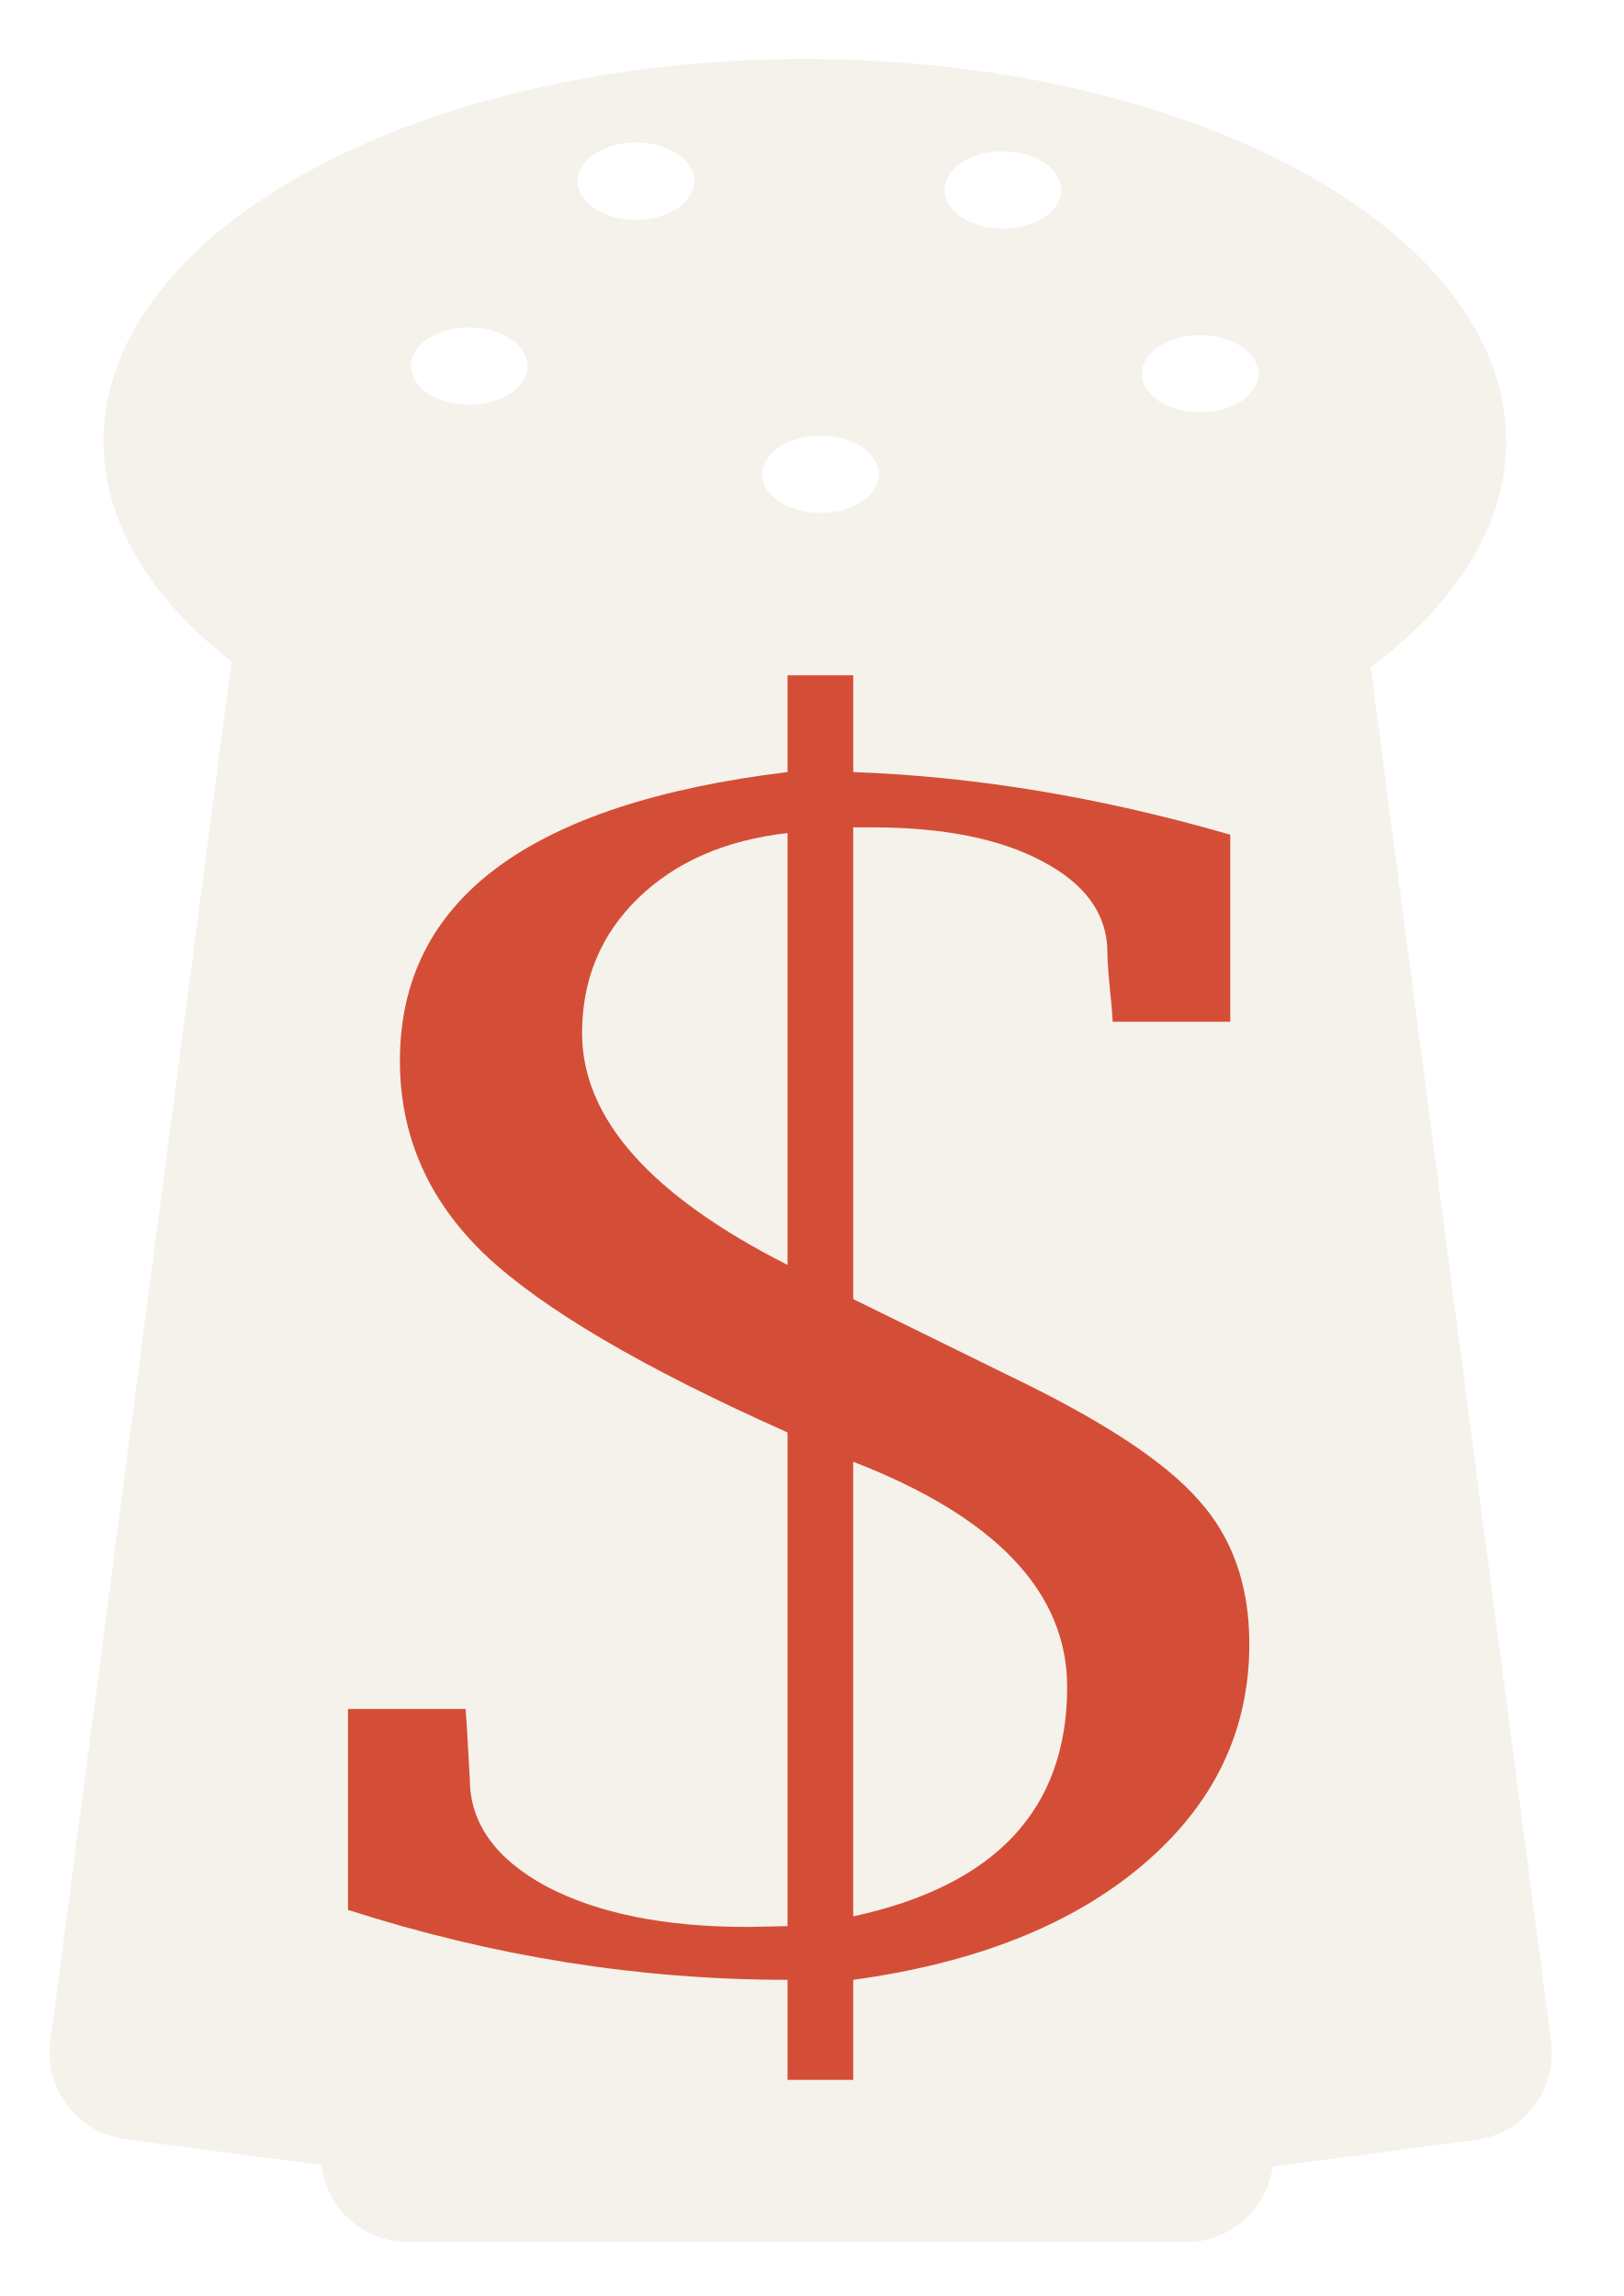
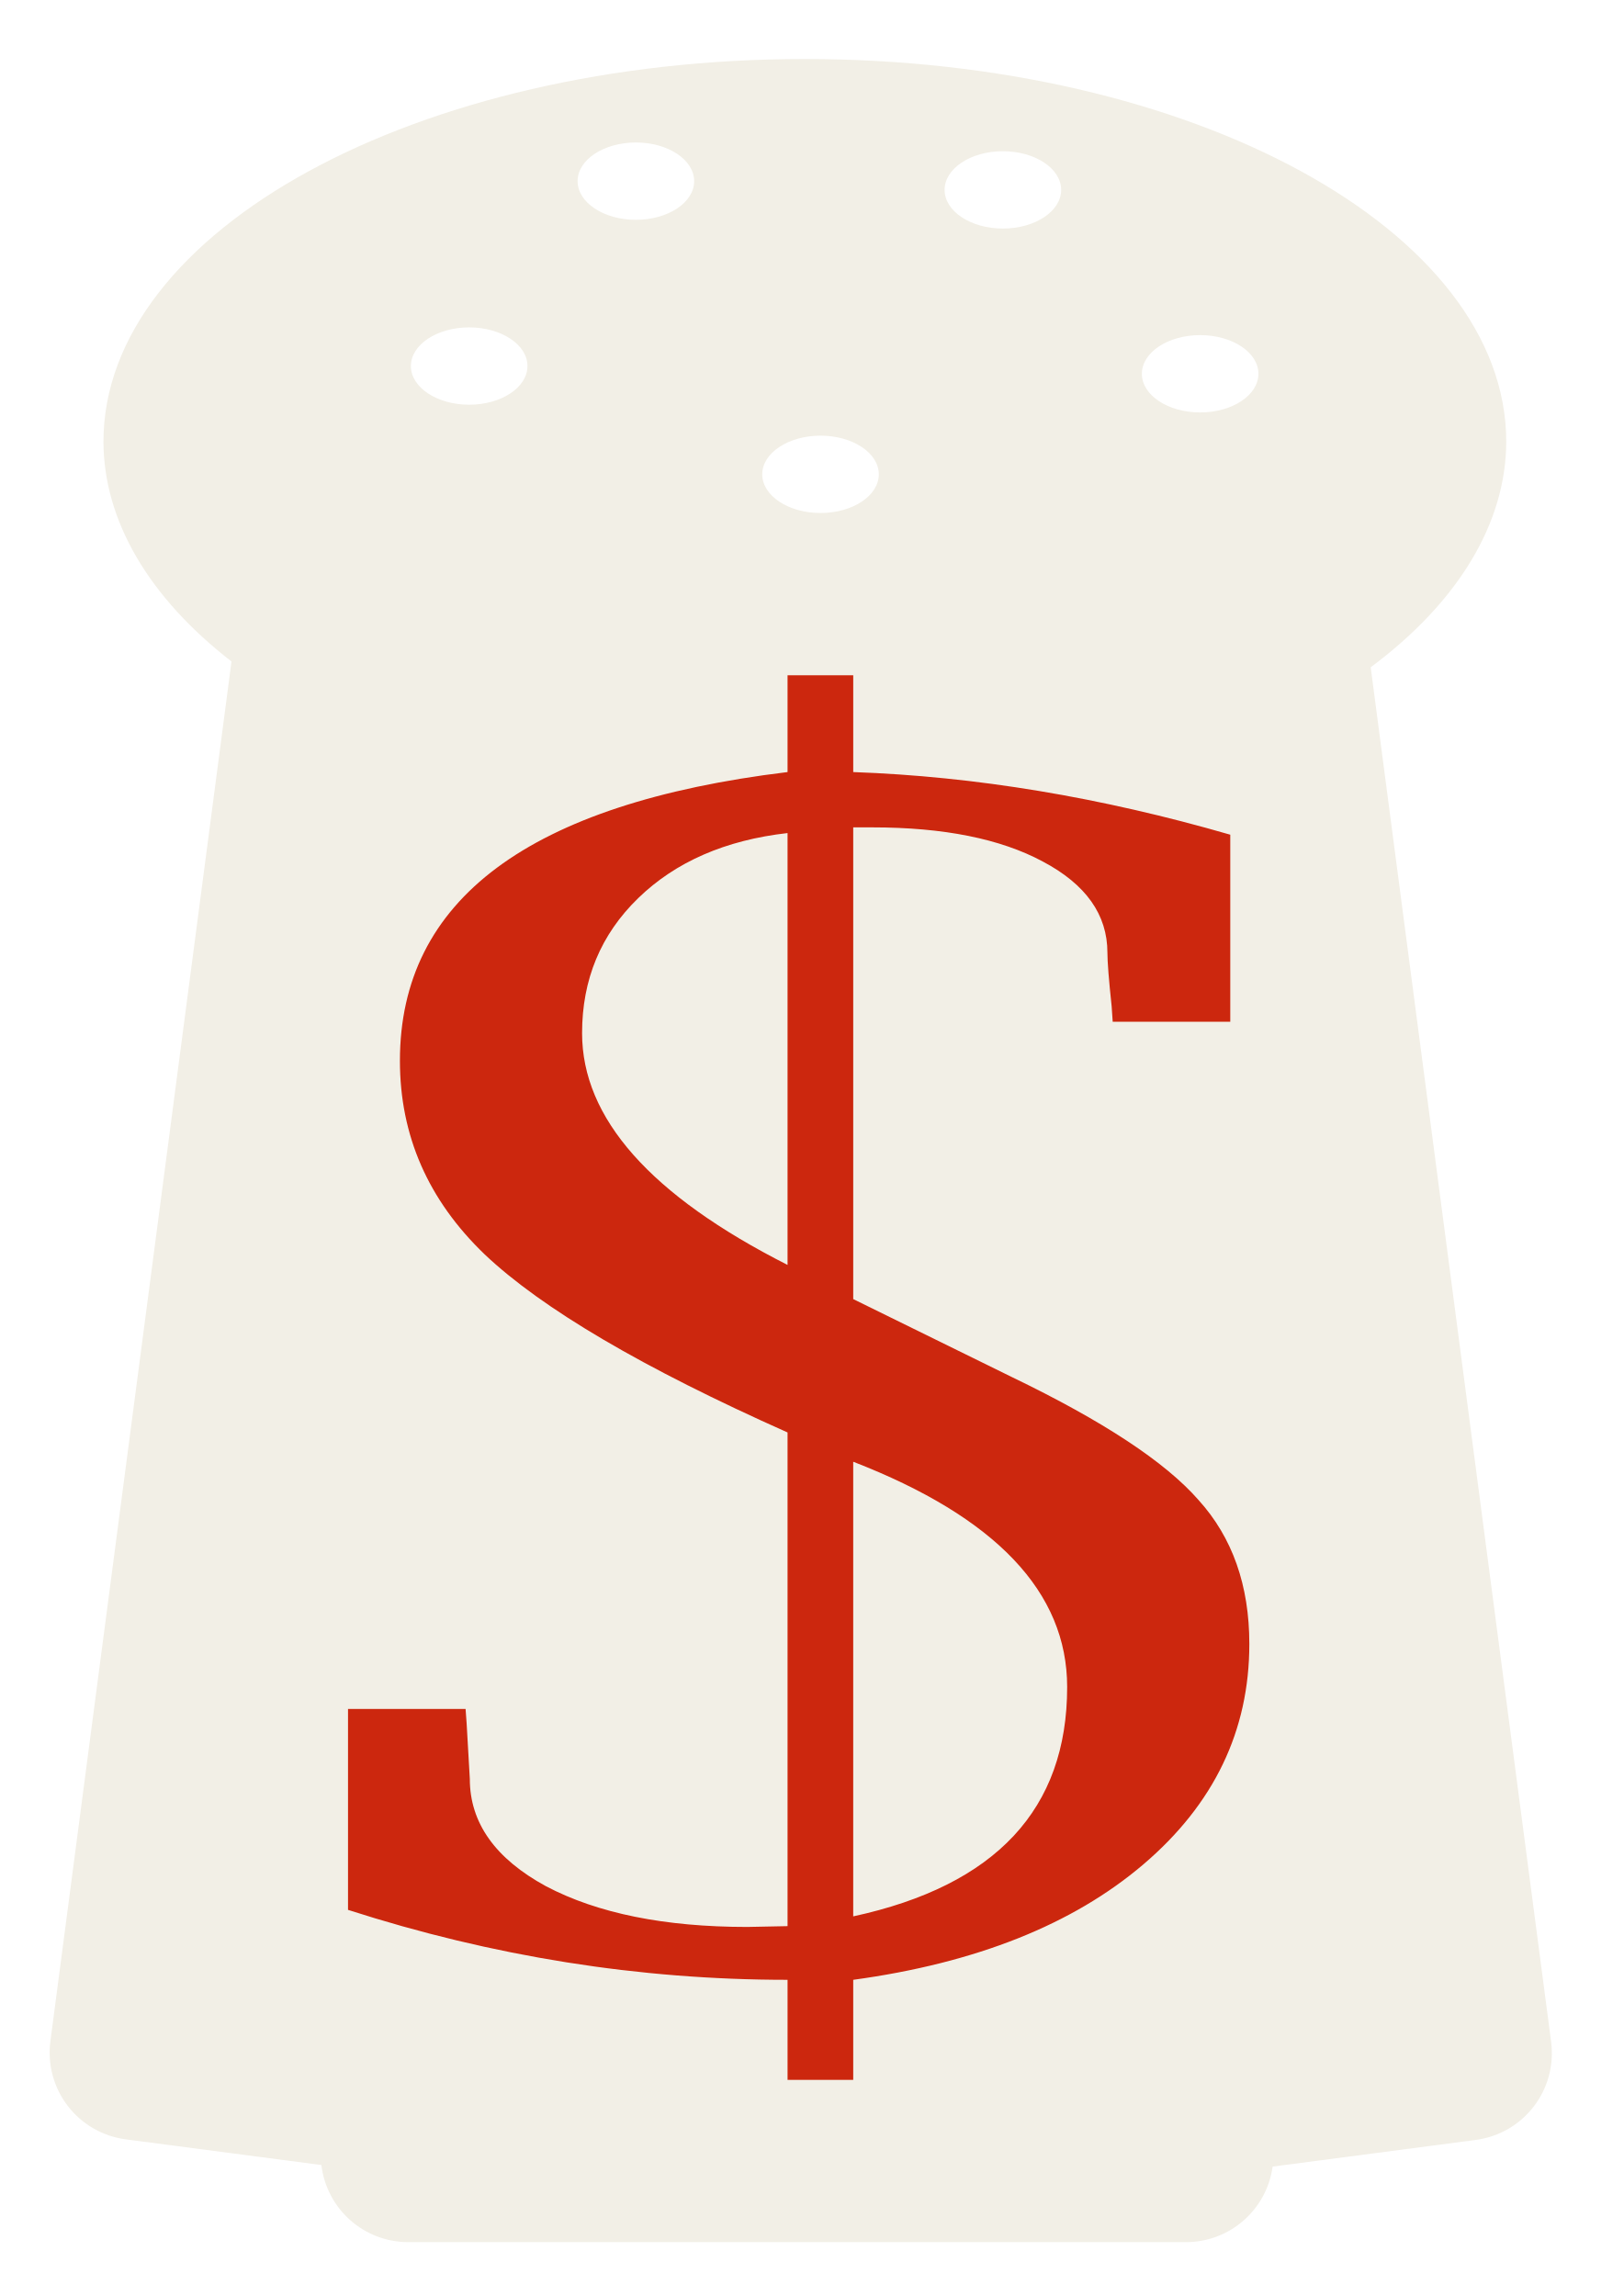
<svg xmlns="http://www.w3.org/2000/svg" width="210mm" height="297mm" viewBox="0 0 210 297" version="1.1" id="svg4682">
  <defs id="defs4676" />
  <g id="layer1">
-     <path style="opacity:0.81;fill:#f2efe6;fill-opacity:1;stroke:none;stroke-width:0.93;stroke-opacity:1" d="M 393.428 28.852 A 342.857 187.143 0 0 0 50.57 215.994 A 342.857 187.143 0 0 0 113.16 323.395 L 24.646 997.879 C 21.557 1021.42 38.021 1042.858 61.562 1045.947 L 157.102 1058.484 C 159.633 1079.779 177.643 1096.189 199.641 1096.189 L 579.641 1096.189 C 601.373 1096.189 619.216 1080.172 622.084 1059.252 L 721.293 1046.232 C 744.834 1043.143 761.298 1021.705 758.209 998.164 L 670.029 326.238 A 342.857 187.143 0 0 0 736.285 215.994 A 342.857 187.143 0 0 0 393.428 28.852 z M 310.83 69.662 A 28.487 18.903 0 0 1 339.318 88.566 A 28.487 18.903 0 0 1 310.83 107.469 A 28.487 18.903 0 0 1 282.344 88.566 A 28.487 18.903 0 0 1 310.83 69.662 z M 490.232 73.932 A 28.487 18.903 0 0 1 518.721 92.834 A 28.487 18.903 0 0 1 490.232 111.738 A 28.487 18.903 0 0 1 461.746 92.834 A 28.487 18.903 0 0 1 490.232 73.932 z M 229.344 160.059 A 28.487 18.903 0 0 1 257.832 178.961 A 28.487 18.903 0 0 1 229.344 197.865 A 28.487 18.903 0 0 1 200.857 178.961 A 28.487 18.903 0 0 1 229.344 160.059 z M 586.656 163.838 A 28.487 18.903 0 0 1 615.143 182.742 A 28.487 18.903 0 0 1 586.656 201.645 A 28.487 18.903 0 0 1 558.168 182.742 A 28.487 18.903 0 0 1 586.656 163.838 z M 401.09 212.998 A 28.487 18.903 0 0 1 429.576 231.902 A 28.487 18.903 0 0 1 401.09 250.805 A 28.487 18.903 0 0 1 372.602 231.902 A 28.487 18.903 0 0 1 401.09 212.998 z " transform="scale(0.2645833)" id="path4485-4" />
-     <path style="opacity:0.81;fill:#cc270e;fill-opacity:1;stroke:none;stroke-width:0.265;stroke-opacity:1" d="m 101.857,87.351 v 12.519 c -33.423,4.068 -50.134,16.518 -50.134,37.348 0,9.679 3.652,18.025 10.958,25.039 7.397,7.014 20.456,14.693 39.176,23.039 v 63.86 l -5.205,0.105 c -10.684,0 -19.36,-1.753 -26.026,-5.26 -6.575,-3.577 -9.862,-8.206 -9.862,-13.887 -0.091,-1.543 -0.228,-3.928 -0.411,-7.154 l -0.137,-1.893 H 45.011 v 25.985 c 18.721,6.032 37.67,9.048 56.847,9.048 v 12.94 h 8.493 v -12.94 c 15.89,-2.174 28.4,-7.154 37.532,-14.939 9.132,-7.785 13.698,-17.289 13.698,-28.51 0,-7.575 -2.192,-13.782 -6.575,-18.621 -4.292,-4.91 -12.328,-10.205 -24.108,-15.886 l -20.547,-10.1 v -61.019 h 2.465 c 9.223,0 16.575,1.473 22.054,4.419 5.57,2.946 8.356,6.873 8.356,11.783 0,1.192 0.182,3.507 0.548,6.944 l 0.137,1.999 h 15.205 v -24.197 c -16.711,-4.839 -32.966,-7.54 -48.764,-8.101 V 87.351 Z m 0,20.41 v 55.864 c -17.716,-8.977 -26.574,-18.972 -26.574,-29.983 0,-6.944 2.42,-12.765 7.26,-17.464 4.84,-4.699 11.278,-7.505 19.314,-8.417 z m 8.493,81.323 c 18.447,7.154 27.67,16.868 27.67,29.142 0,15.781 -9.223,25.67 -27.67,29.668 z" id="path3682" />
+     <path style="opacity:1;fill:#f2efe6;fill-opacity:1;stroke:none;stroke-width:0.93;stroke-opacity:1" d="M 393.428 28.852 A 342.857 187.143 0 0 0 50.57 215.994 A 342.857 187.143 0 0 0 113.16 323.395 L 24.646 997.879 C 21.557 1021.42 38.021 1042.858 61.562 1045.947 L 157.102 1058.484 C 159.633 1079.779 177.643 1096.189 199.641 1096.189 L 579.641 1096.189 C 601.373 1096.189 619.216 1080.172 622.084 1059.252 L 721.293 1046.232 C 744.834 1043.143 761.298 1021.705 758.209 998.164 L 670.029 326.238 A 342.857 187.143 0 0 0 736.285 215.994 A 342.857 187.143 0 0 0 393.428 28.852 z M 310.83 69.662 A 28.487 18.903 0 0 1 339.318 88.566 A 28.487 18.903 0 0 1 310.83 107.469 A 28.487 18.903 0 0 1 282.344 88.566 A 28.487 18.903 0 0 1 310.83 69.662 z M 490.232 73.932 A 28.487 18.903 0 0 1 518.721 92.834 A 28.487 18.903 0 0 1 490.232 111.738 A 28.487 18.903 0 0 1 461.746 92.834 A 28.487 18.903 0 0 1 490.232 73.932 z M 229.344 160.059 A 28.487 18.903 0 0 1 257.832 178.961 A 28.487 18.903 0 0 1 229.344 197.865 A 28.487 18.903 0 0 1 200.857 178.961 A 28.487 18.903 0 0 1 229.344 160.059 z M 586.656 163.838 A 28.487 18.903 0 0 1 615.143 182.742 A 28.487 18.903 0 0 1 586.656 201.645 A 28.487 18.903 0 0 1 558.168 182.742 A 28.487 18.903 0 0 1 586.656 163.838 z M 401.09 212.998 A 28.487 18.903 0 0 1 429.576 231.902 A 28.487 18.903 0 0 1 401.09 250.805 A 28.487 18.903 0 0 1 372.602 231.902 A 28.487 18.903 0 0 1 401.09 212.998 z " transform="scale(0.2645833)" id="path4485-4" />
+     <path style="opacity:1;fill:#cc270e;fill-opacity:1;stroke:none;stroke-width:0.265;stroke-opacity:1" d="m 101.857,87.351 v 12.519 c -33.423,4.068 -50.134,16.518 -50.134,37.348 0,9.679 3.652,18.025 10.958,25.039 7.397,7.014 20.456,14.693 39.176,23.039 v 63.86 l -5.205,0.105 c -10.684,0 -19.36,-1.753 -26.026,-5.26 -6.575,-3.577 -9.862,-8.206 -9.862,-13.887 -0.091,-1.543 -0.228,-3.928 -0.411,-7.154 l -0.137,-1.893 H 45.011 v 25.985 c 18.721,6.032 37.67,9.048 56.847,9.048 v 12.94 h 8.493 v -12.94 c 15.89,-2.174 28.4,-7.154 37.532,-14.939 9.132,-7.785 13.698,-17.289 13.698,-28.51 0,-7.575 -2.192,-13.782 -6.575,-18.621 -4.292,-4.91 -12.328,-10.205 -24.108,-15.886 l -20.547,-10.1 v -61.019 h 2.465 c 9.223,0 16.575,1.473 22.054,4.419 5.57,2.946 8.356,6.873 8.356,11.783 0,1.192 0.182,3.507 0.548,6.944 l 0.137,1.999 h 15.205 v -24.197 c -16.711,-4.839 -32.966,-7.54 -48.764,-8.101 V 87.351 Z m 0,20.41 v 55.864 c -17.716,-8.977 -26.574,-18.972 -26.574,-29.983 0,-6.944 2.42,-12.765 7.26,-17.464 4.84,-4.699 11.278,-7.505 19.314,-8.417 z m 8.493,81.323 c 18.447,7.154 27.67,16.868 27.67,29.142 0,15.781 -9.223,25.67 -27.67,29.668 z" id="path3682" />
  </g>
</svg>
